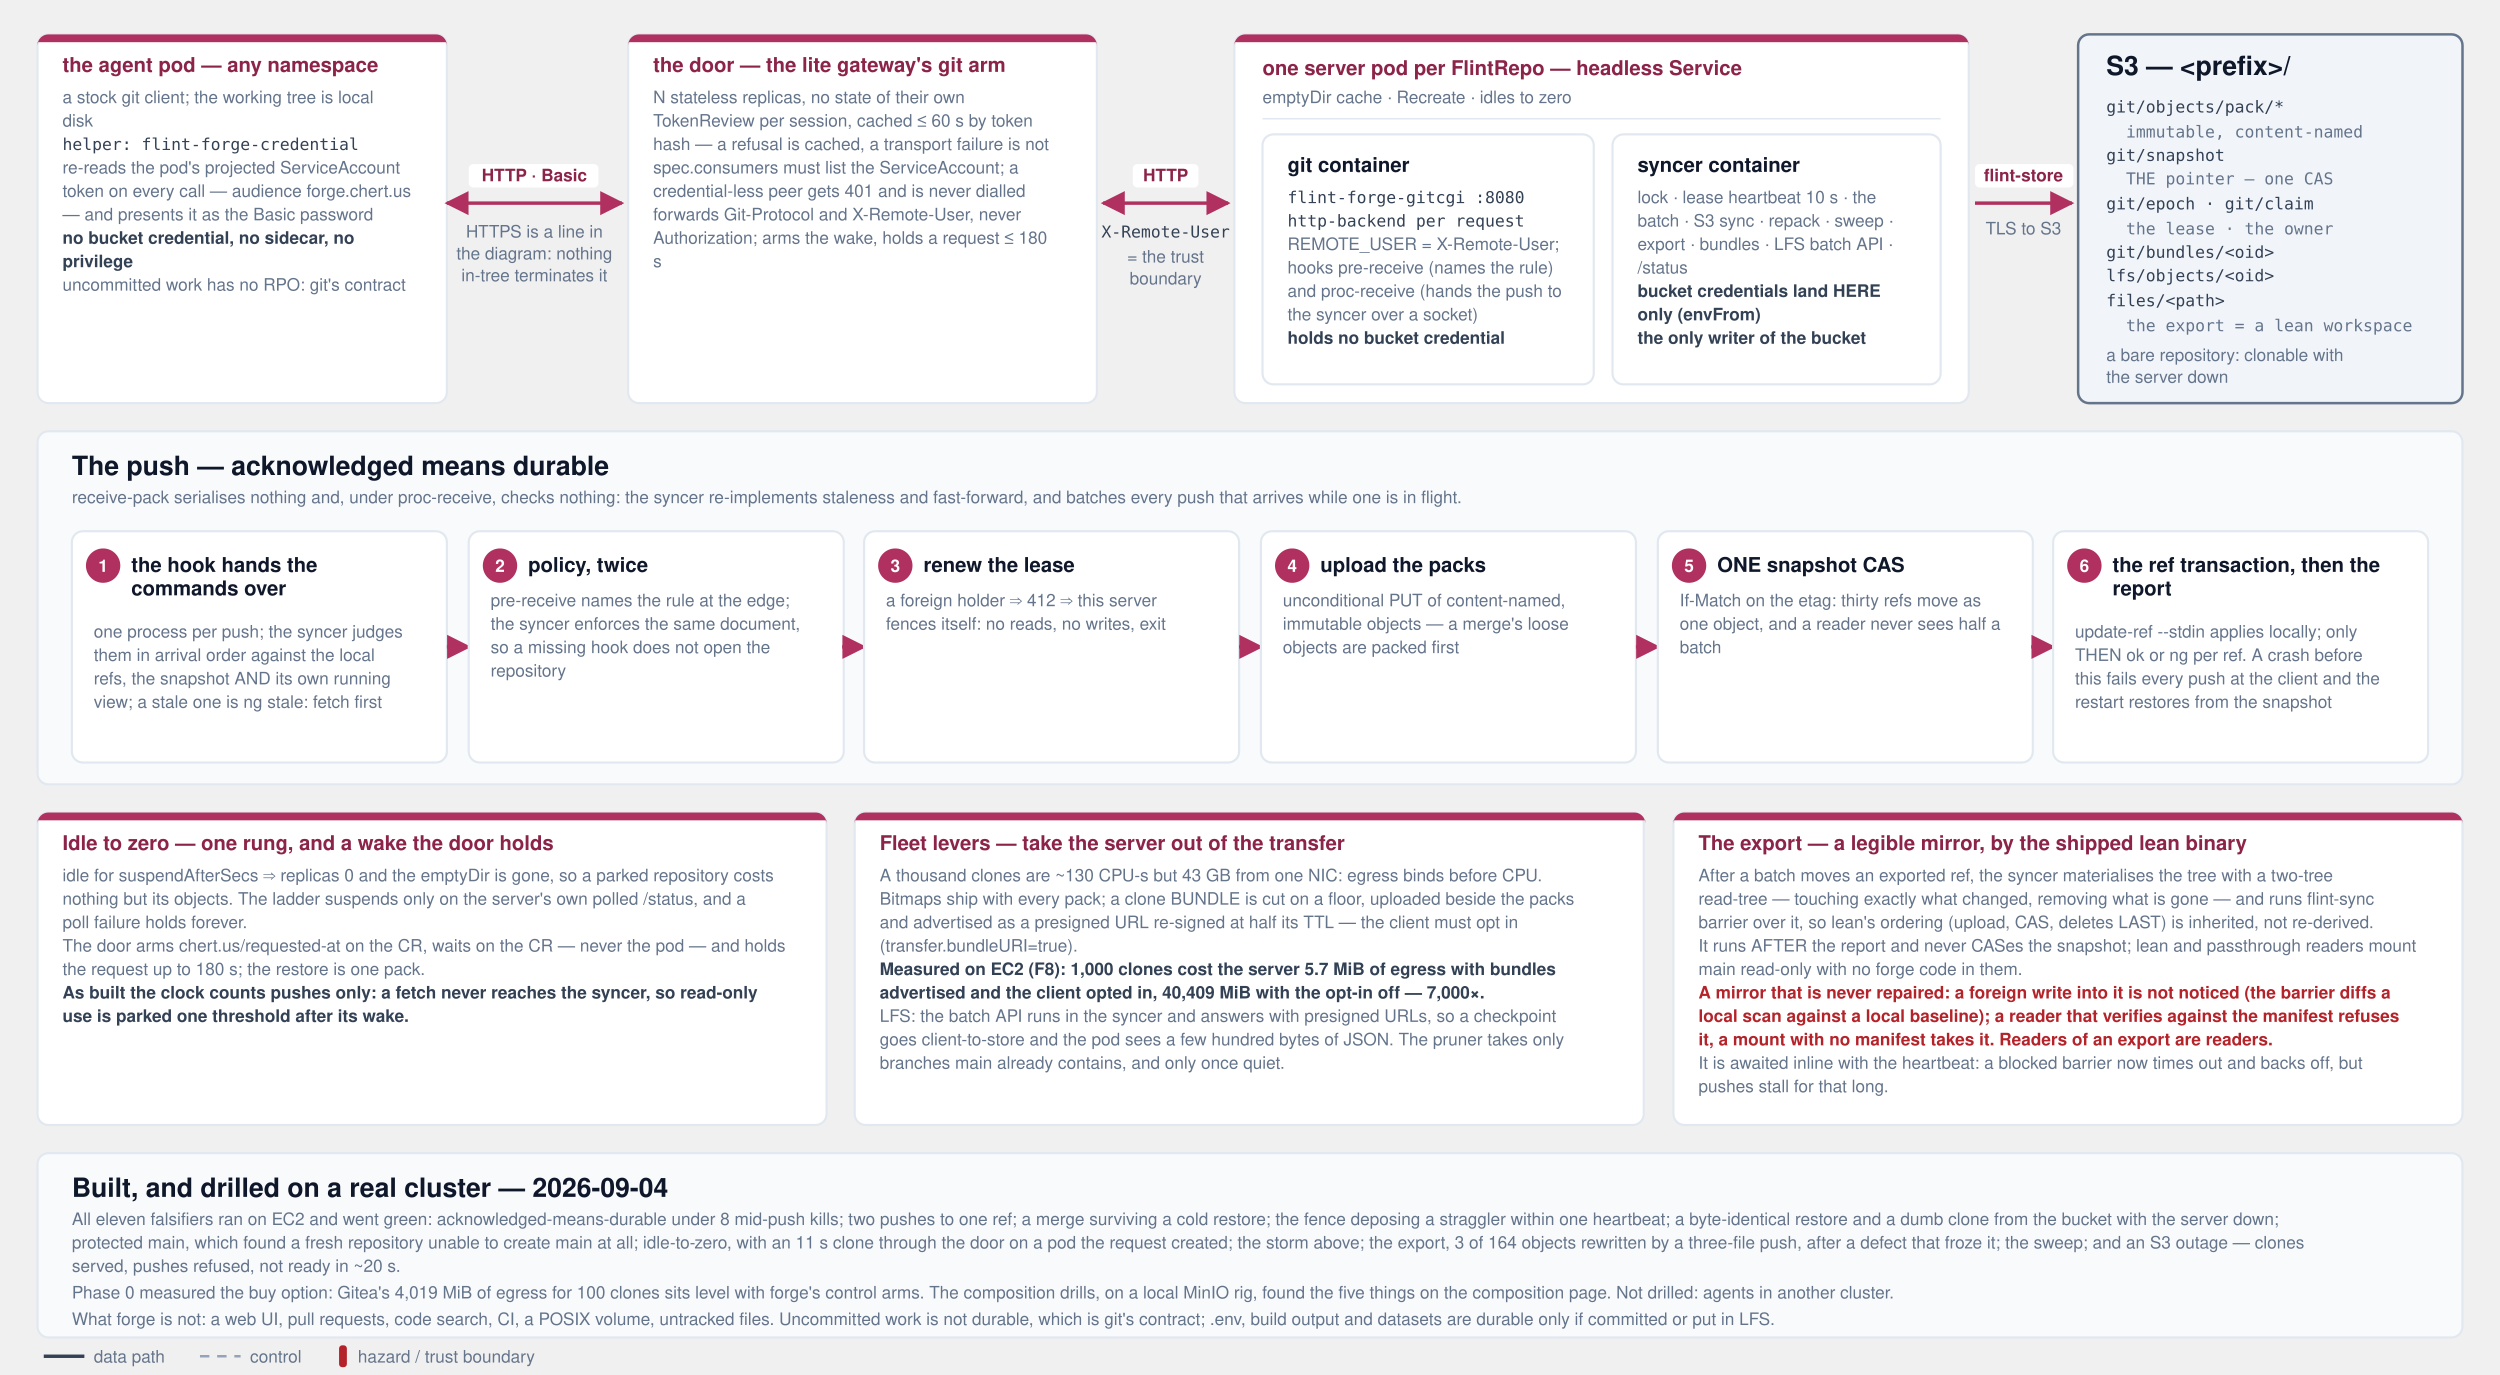
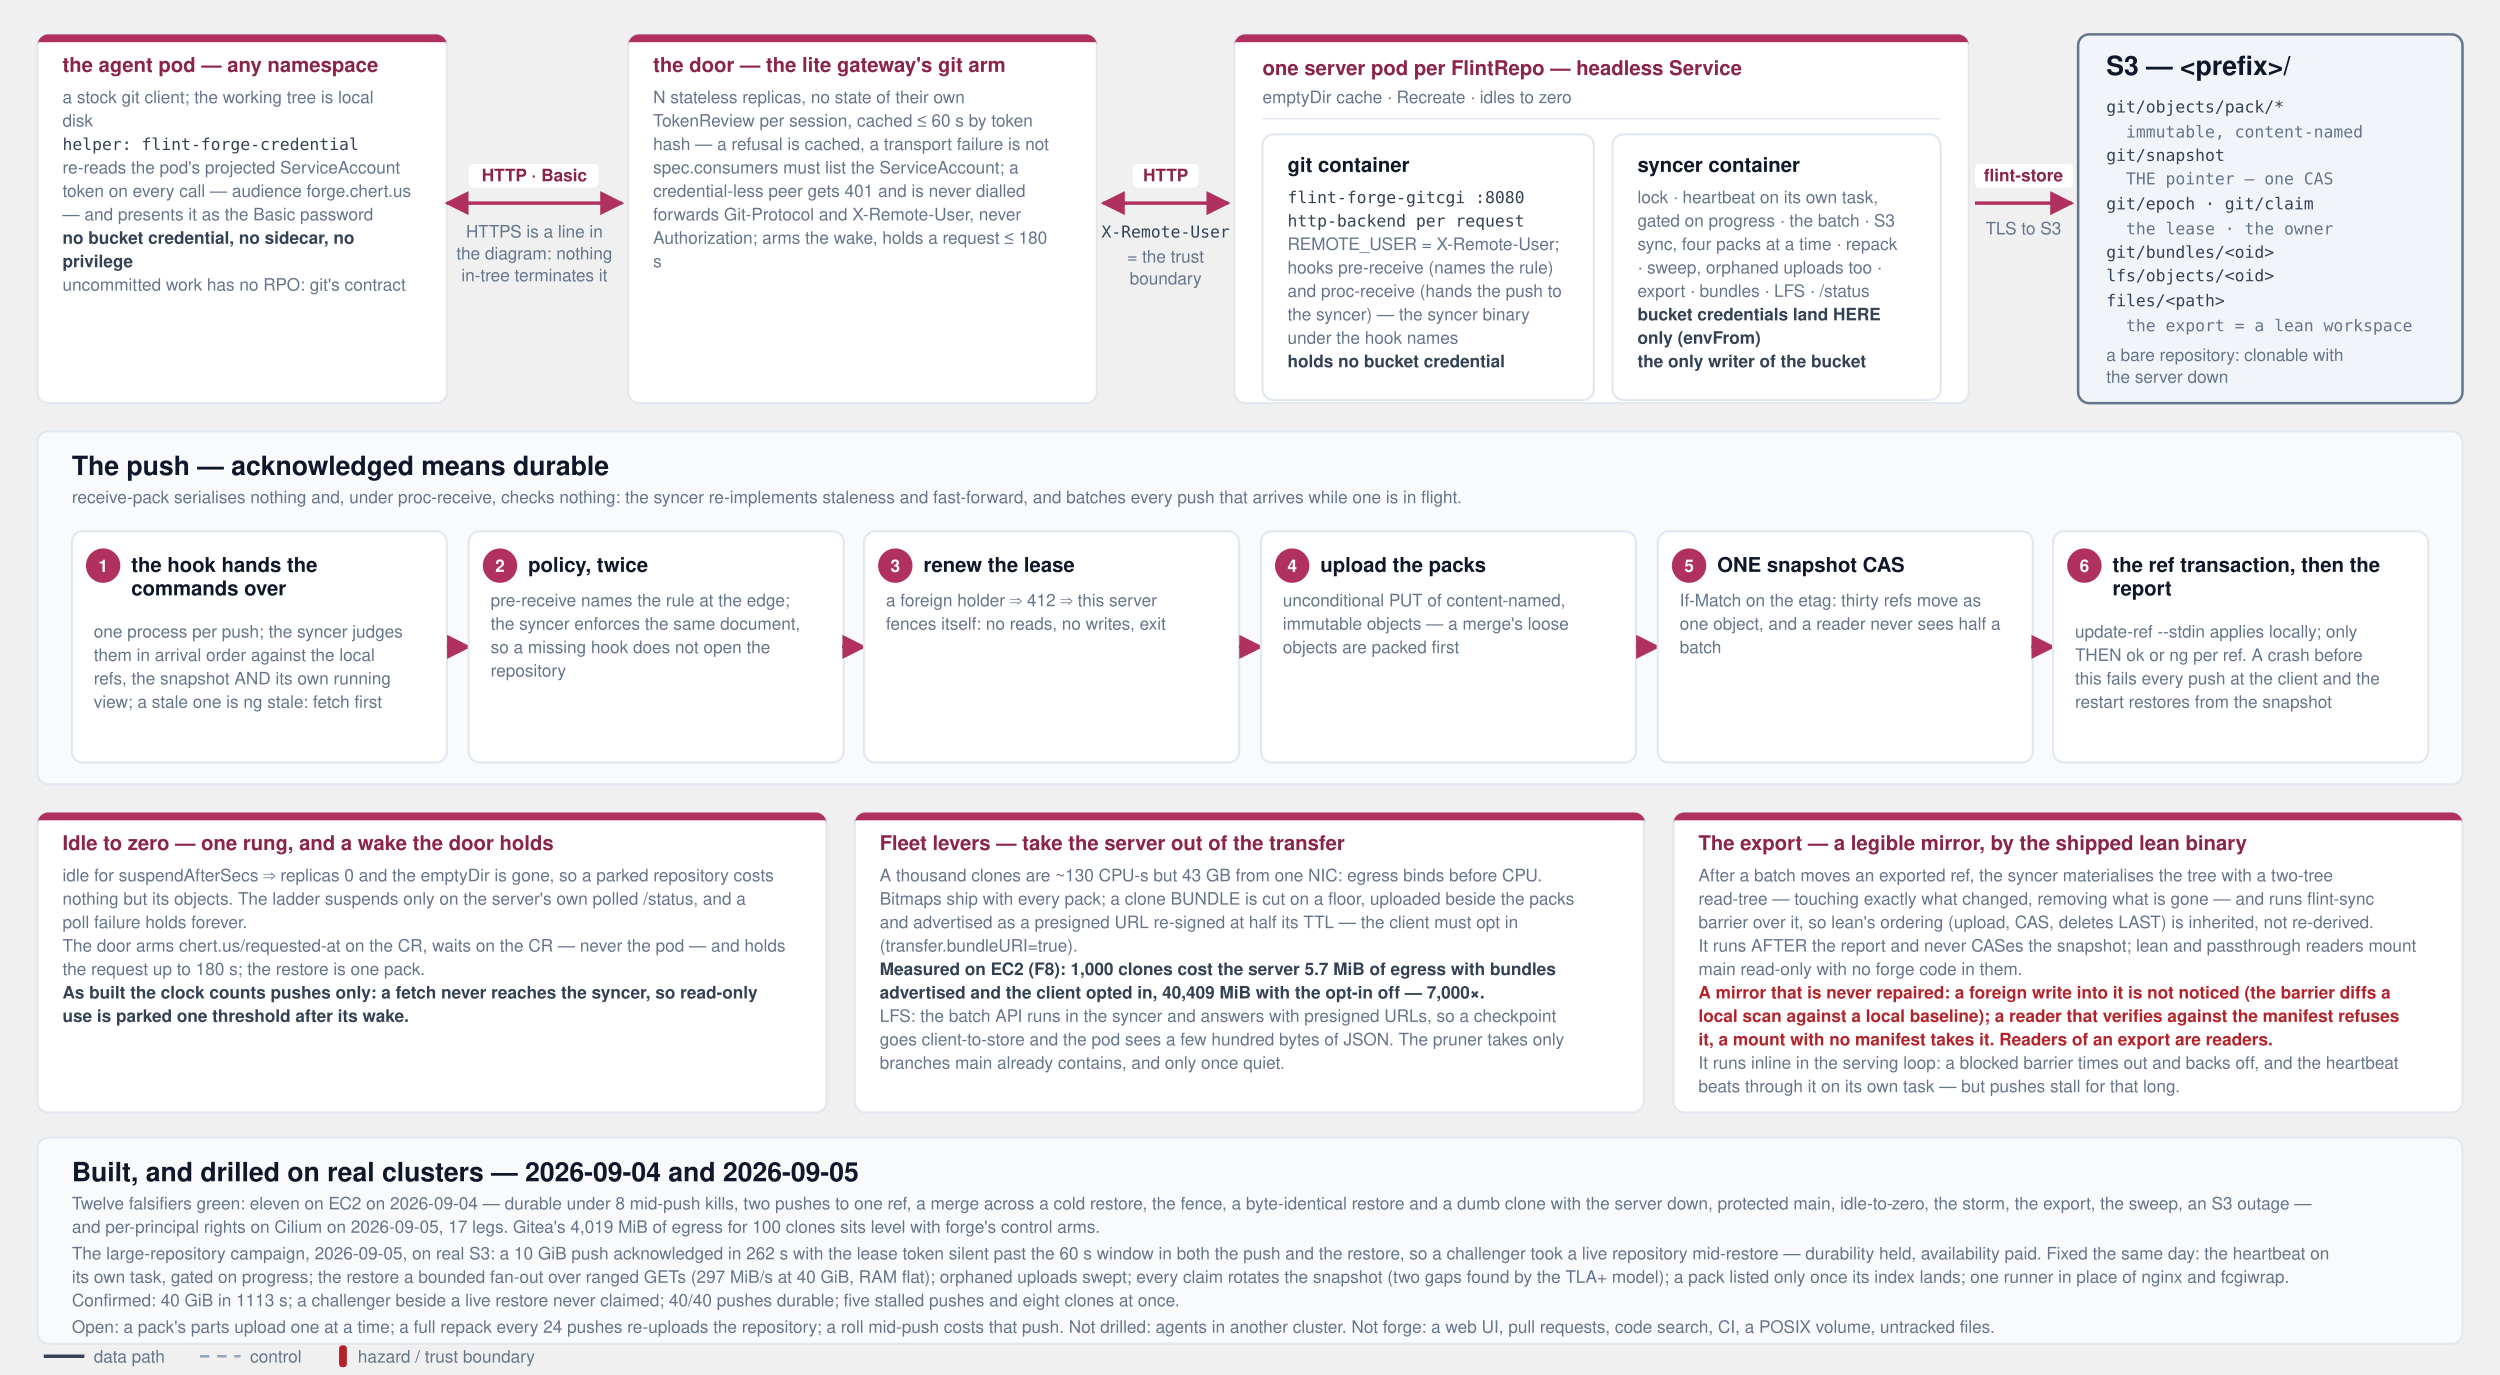
<svg xmlns="http://www.w3.org/2000/svg" viewBox="0 0 1600 880" role="img" aria-label="flint-forge: an agent pod runs stock git with a credential helper that presents the pod's projected ServiceAccount token as the Basic password. The door — the lite gateway's git arm — verifies it by TokenReview, checks the repository's consumers and routes to one server pod per repository, where flint's CGI runner and git-http-backend serve the smart protocol and hooks hand every push to one syncer. The syncer batches pushes, uploads packs, CASes one snapshot and only then reports ok; S3 holds a bare repository, a lease, clone bundles, LFS objects and an optional export that is a valid lean workspace.">
  <style>
  text{font-family:"Helvetica Neue",Helvetica,Arial,sans-serif;fill:#0f172a}
  .t1{font-size:17.0px;font-weight:600}
  .t2{font-size:13.0px;font-weight:600}
  .t3{font-size:12.0px}
  .t3b{font-size:12.0px;font-weight:600;fill:#334155}
  .t4{font-size:11.0px;fill:#64748b}
  .t4b{font-size:11.0px;font-weight:600;fill:#334155}
  .mono{font-family:Menlo,"SF Mono",Consolas,monospace;font-size:10.5px;fill:#334155}
  .mute{fill:#64748b}
  .cap{font-size:9.5px;font-weight:600;letter-spacing:.1em;fill:#64748b}
  .num{font-size:11.0px;font-weight:600;fill:#ffffff}
  .on{font-size:13.0px;font-weight:600;fill:#ffffff}
  .onsub{font-size:11.0px;fill:#ffffff;opacity:.85}
  .c-red{fill:#b4232a}
  .c-lite{fill:#184f95} .c-lean{fill:#0f7a55} .c-pass{fill:#7d530c} .c-forge{fill:#8c2449}
  .f-lite{fill:#184f95} .f-lean{fill:#1baf7a} .f-pass{fill:#a06b12} .f-forge{fill:#b03060}
  .f-red{fill:#b4232a} .f-ink{fill:#334155}
  .b-lite{fill:#eef3fa;stroke:#184f95;stroke-width:1.4} .b-lean{fill:#ecf8f2;stroke:#1baf7a;stroke-width:1.4} .b-pass{fill:#faf3e6;stroke:#a06b12;stroke-width:1.4} .b-forge{fill:#faedf2;stroke:#b03060;stroke-width:1.4}
  .hd-lite{fill:#184f95} .hd-lean{fill:#0f7a55} .hd-pass{fill:#7d530c} .hd-forge{fill:#8c2449}
  .hd-lbl{fill:#334155}
  .l-lite{stroke:#184f95;stroke-width:2.2;fill:none} .l-lean{stroke:#1baf7a;stroke-width:2.2;fill:none} .l-pass{stroke:#a06b12;stroke-width:2.2;fill:none} .l-forge{stroke:#b03060;stroke-width:2.2;fill:none}
  .l-ctl{stroke:#94a3b8;stroke-width:1.6;fill:none}
  .l-ink{stroke:#334155;stroke-width:2.2;fill:none}
  .l-red{stroke:#b4232a;stroke-width:2.2;fill:none}
  .bx{fill:#ffffff;stroke:#e2e8f0;stroke-width:1.4}
  .panel{fill:#f8fafc;stroke:#e2e8f0;stroke-width:1.4}
  .s3{fill:#f1f5f9;stroke:#64748b;stroke-width:1.6}
  .grp{fill:none;stroke:#94a3b8;stroke-width:1.3;stroke-dasharray:7 5}
  .hair{stroke:#e2e8f0;stroke-width:1}
  .lbl{fill:#f8fafc} .rowb{fill:#fbfcfd}
  .frame{fill:none;stroke:#e2e8f0;stroke-width:1.2}
  .halo{fill:#ffffff}
  .chip{fill:#f8fafc;stroke:#e2e8f0;stroke-width:1}
  .chip-red{fill:#b4232a}
  .chip-lite{fill:#184f95} .chip-lean{fill:#0f7a55} .chip-pass{fill:#7d530c} .chip-forge{fill:#8c2449}
  .chip .cap{fill:#334155}
  /* On a filled shape. Last on purpose: a class beats a presentation
     attribute, so this must win over .t4/.cap/.mono. */
  .on,.num,.onsub{fill:#ffffff}
  .cap.on{fill:#ffffff}
</style>
  <defs>
    <marker id="a-lite" viewBox="0 0 10 10" refX="9" refY="5" markerWidth="7" markerHeight="7" orient="auto-start-reverse">
      <path d="M0,0 L10,5 L0,10 z" fill="#184f95" />
    </marker>
    <marker id="a-lean" viewBox="0 0 10 10" refX="9" refY="5" markerWidth="7" markerHeight="7" orient="auto-start-reverse">
      <path d="M0,0 L10,5 L0,10 z" fill="#1baf7a" />
    </marker>
    <marker id="a-pass" viewBox="0 0 10 10" refX="9" refY="5" markerWidth="7" markerHeight="7" orient="auto-start-reverse">
      <path d="M0,0 L10,5 L0,10 z" fill="#a06b12" />
    </marker>
    <marker id="a-forge" viewBox="0 0 10 10" refX="9" refY="5" markerWidth="7" markerHeight="7" orient="auto-start-reverse">
      <path d="M0,0 L10,5 L0,10 z" fill="#b03060" />
    </marker>
    <marker id="a-ctl" viewBox="0 0 10 10" refX="9" refY="5" markerWidth="7" markerHeight="7" orient="auto-start-reverse">
      <path d="M0,0 L10,5 L0,10 z" fill="#94a3b8" />
    </marker>
    <marker id="a-ink" viewBox="0 0 10 10" refX="9" refY="5" markerWidth="7" markerHeight="7" orient="auto-start-reverse">
      <path d="M0,0 L10,5 L0,10 z" fill="#334155" />
    </marker>
    <marker id="a-red" viewBox="0 0 10 10" refX="9" refY="5" markerWidth="7" markerHeight="7" orient="auto-start-reverse">
      <path d="M0,0 L10,5 L0,10 z" fill="#b4232a" />
    </marker>
  </defs>
  <rect x="24" y="22" width="262" height="236" rx="7" class="bx" />
  <path class="f-forge" d="M31,22 H279 A7,7 0 0 1 286,29 V27 H24 V29 A7,7 0 0 1 31,22 Z" />
  <text class="t2 c-forge" x="40" y="46">the agent pod — any namespace</text>
  <text class="t4" x="40" y="66">a stock git client; the working tree is local</text>
  <text class="t4" x="40" y="81">disk</text>
  <text class="mono" x="40" y="96" xml:space="preserve">helper: flint-forge-credential</text>
  <text class="t4" x="40" y="111">re-reads the pod's projected ServiceAccount</text>
  <text class="t4" x="40" y="126">token on every call — audience forge.chert.us</text>
  <text class="t4" x="40" y="141">— and presents it as the Basic password</text>
  <text class="t4b" x="40" y="156">no bucket credential, no sidecar, no</text>
  <text class="t4b" x="40" y="171">privilege</text>
  <text class="t4" x="40" y="186">uncommitted work has no RPO: git's contract</text>
  <line class="l-forge" x1="286" y1="130" x2="398" y2="130" marker-start="url(#a-forge)" marker-end="url(#a-forge)" />
  <rect x="300" y="105" width="83" height="15" rx="3" class="halo" />
  <text class="t4b c-forge" x="342" y="116" style="text-anchor:middle">HTTP · Basic</text>
  <text class="t4" x="342" y="152" style="text-anchor:middle">HTTPS is a line in</text>
  <text class="t4" x="342" y="166" style="text-anchor:middle">the diagram: nothing</text>
  <text class="t4" x="342" y="180" style="text-anchor:middle">in-tree terminates it</text>
  <rect x="402" y="22" width="300" height="236" rx="7" class="bx" />
  <path class="f-forge" d="M409,22 H695 A7,7 0 0 1 702,29 V27 H402 V29 A7,7 0 0 1 409,22 Z" />
  <text class="t2 c-forge" x="418" y="46">the door — the lite gateway's git arm</text>
  <text class="t4" x="418" y="66">N stateless replicas, no state of their own</text>
  <text class="t4" x="418" y="81">TokenReview per session, cached ≤ 60 s by token</text>
  <text class="t4" x="418" y="96">hash — a refusal is cached, a transport failure is not</text>
  <text class="t4" x="418" y="111">spec.consumers must list the ServiceAccount; a</text>
  <text class="t4" x="418" y="126">credential-less peer gets 401 and is never dialled</text>
  <text class="t4" x="418" y="141">forwards Git-Protocol and X-Remote-User, never</text>
  <text class="t4" x="418" y="156">Authorization; arms the wake, holds a request ≤ 180</text>
  <text class="t4" x="418" y="171">s</text>
  <line class="l-forge" x1="706" y1="130" x2="786" y2="130" marker-start="url(#a-forge)" marker-end="url(#a-forge)" />
  <rect x="725" y="105" width="42" height="15" rx="3" class="halo" />
  <text class="t4b c-forge" x="746" y="116" style="text-anchor:middle">HTTP</text>
  <text class="mono" x="746" y="152" style="text-anchor:middle" xml:space="preserve">X-Remote-User</text>
  <text class="t4" x="746" y="168" style="text-anchor:middle">= the trust</text>
  <text class="t4" x="746" y="182" style="text-anchor:middle">boundary</text>
  <rect x="790" y="22" width="470" height="236" rx="7" class="bx" />
  <path class="f-forge" d="M797,22 H1253 A7,7 0 0 1 1260,29 V27 H790 V29 A7,7 0 0 1 797,22 Z" />
  <text class="t2 c-forge" x="808" y="48">one server pod per FlintRepo — headless Service</text>
  <text class="t4" x="808" y="66">emptyDir cache · Recreate · idles to zero</text>
  <line class="hair" x1="808" y1="76" x2="1242" y2="76" />
-   <rect x="808" y="86" width="212" height="160" rx="7" class="bx" />
+   <rect x="808" y="86" width="212" height="170" rx="7" class="bx" />
  <text class="t2" x="824" y="110">git container</text>
  <text class="mono" x="824" y="130" xml:space="preserve">flint-forge-gitcgi :8080</text>
  <text class="mono" x="824" y="145" xml:space="preserve">http-backend per request</text>
  <text class="t4" x="824" y="160">REMOTE_USER = X-Remote-User;</text>
  <text class="t4" x="824" y="175">hooks pre-receive (names the rule)</text>
  <text class="t4" x="824" y="190">and proc-receive (hands the push to</text>
-   <text class="t4" x="824" y="205">the syncer over a socket)</text>
-   <text class="t4b" x="824" y="220">holds no bucket credential</text>
-   <rect x="1032" y="86" width="210" height="160" rx="7" class="bx" />
+   <text class="t4" x="824" y="205">the syncer) — the syncer binary</text>
+   <text class="t4" x="824" y="220">under the hook names</text>
+   <text class="t4b" x="824" y="235">holds no bucket credential</text>
+   <rect x="1032" y="86" width="210" height="170" rx="7" class="bx" />
  <text class="t2" x="1048" y="110">syncer container</text>
-   <text class="t4" x="1048" y="130">lock · lease heartbeat 10 s · the</text>
-   <text class="t4" x="1048" y="145">batch · S3 sync · repack · sweep ·</text>
-   <text class="t4" x="1048" y="160">export · bundles · LFS batch API ·</text>
-   <text class="t4" x="1048" y="175">/status</text>
-   <text class="t4b" x="1048" y="190">bucket credentials land HERE</text>
-   <text class="t4b" x="1048" y="205">only (envFrom)</text>
-   <text class="t4b" x="1048" y="220">the only writer of the bucket</text>
+   <text class="t4" x="1048" y="130">lock · heartbeat on its own task,</text>
+   <text class="t4" x="1048" y="145">gated on progress · the batch · S3</text>
+   <text class="t4" x="1048" y="160">sync, four packs at a time · repack</text>
+   <text class="t4" x="1048" y="175">· sweep, orphaned uploads too ·</text>
+   <text class="t4" x="1048" y="190">export · bundles · LFS · /status</text>
+   <text class="t4b" x="1048" y="205">bucket credentials land HERE</text>
+   <text class="t4b" x="1048" y="220">only (envFrom)</text>
+   <text class="t4b" x="1048" y="235">the only writer of the bucket</text>
  <line class="l-forge" x1="1264" y1="130" x2="1326" y2="130" marker-end="url(#a-forge)" />
  <rect x="1264" y="105" width="63" height="15" rx="3" class="halo" />
  <text class="t4b c-forge" x="1295" y="116" style="text-anchor:middle">flint-store</text>
  <text class="t4" x="1295" y="150" style="text-anchor:middle">TLS to S3</text>
  <rect x="1330" y="22" width="246" height="236" rx="7" class="s3" />
  <text class="t1" x="1348" y="48">S3 — &lt;prefix&gt;/</text>
  <text class="mono" x="1348" y="72" xml:space="preserve">git/objects/pack/*</text>
  <text class="mono mute" x="1348" y="88" xml:space="preserve">  immutable, content-named</text>
  <text class="mono" x="1348" y="103" xml:space="preserve">git/snapshot</text>
  <text class="mono mute" x="1348" y="118" xml:space="preserve">  THE pointer — one CAS</text>
  <text class="mono" x="1348" y="134" xml:space="preserve">git/epoch · git/claim</text>
  <text class="mono mute" x="1348" y="150" xml:space="preserve">  the lease · the owner</text>
  <text class="mono" x="1348" y="165" xml:space="preserve">git/bundles/&lt;oid&gt;</text>
  <text class="mono" x="1348" y="180" xml:space="preserve">lfs/objects/&lt;oid&gt;</text>
  <text class="mono" x="1348" y="196" xml:space="preserve">files/&lt;path&gt;</text>
  <text class="mono mute" x="1348" y="212" xml:space="preserve">  the export = a lean workspace</text>
  <text class="t4" x="1348" y="231">a bare repository: clonable with</text>
  <text class="t4" x="1348" y="245">the server down</text>
  <rect x="24" y="276" width="1552" height="226" rx="7" class="panel" />
  <text class="t1" x="46" y="304">The push — acknowledged means durable</text>
  <text class="t4" x="46" y="322">receive-pack serialises nothing and, under proc-receive, checks nothing: the syncer re-implements staleness and fast-forward, and batches every push that arrives while one is in flight.</text>
  <rect x="46" y="340" width="240" height="148" rx="7" class="bx" />
  <circle cx="66" cy="362" r="11" class="f-forge" />
  <text class="num" x="66" y="366" style="text-anchor:middle">1</text>
  <text class="t2" x="84" y="366">the hook hands the</text>
  <text class="t2" x="84" y="381">commands over</text>
  <text class="t4" x="60" y="408">one process per push; the syncer judges</text>
  <text class="t4" x="60" y="423">them in arrival order against the local</text>
  <text class="t4" x="60" y="438">refs, the snapshot AND its own running</text>
  <text class="t4" x="60" y="453">view; a stale one is ng stale: fetch first</text>
  <line class="l-forge" x1="286" y1="414" x2="300" y2="414" marker-end="url(#a-forge)" />
  <rect x="300" y="340" width="240" height="148" rx="7" class="bx" />
  <circle cx="320" cy="362" r="11" class="f-forge" />
  <text class="num" x="320" y="366" style="text-anchor:middle">2</text>
  <text class="t2" x="338" y="366">policy, twice</text>
  <text class="t4" x="314" y="388">pre-receive names the rule at the edge;</text>
  <text class="t4" x="314" y="403">the syncer enforces the same document,</text>
  <text class="t4" x="314" y="418">so a missing hook does not open the</text>
  <text class="t4" x="314" y="433">repository</text>
  <line class="l-forge" x1="539" y1="414" x2="553" y2="414" marker-end="url(#a-forge)" />
  <rect x="553" y="340" width="240" height="148" rx="7" class="bx" />
  <circle cx="573" cy="362" r="11" class="f-forge" />
  <text class="num" x="573" y="366" style="text-anchor:middle">3</text>
  <text class="t2" x="591" y="366">renew the lease</text>
  <text class="t4" x="567" y="388">a foreign holder ⇒ 412 ⇒ this server</text>
  <text class="t4" x="567" y="403">fences itself: no reads, no writes, exit</text>
  <line class="l-forge" x1="793" y1="414" x2="807" y2="414" marker-end="url(#a-forge)" />
  <rect x="807" y="340" width="240" height="148" rx="7" class="bx" />
  <circle cx="827" cy="362" r="11" class="f-forge" />
  <text class="num" x="827" y="366" style="text-anchor:middle">4</text>
  <text class="t2" x="845" y="366">upload the packs</text>
  <text class="t4" x="821" y="388">unconditional PUT of content-named,</text>
  <text class="t4" x="821" y="403">immutable objects — a merge's loose</text>
  <text class="t4" x="821" y="418">objects are packed first</text>
  <line class="l-forge" x1="1047" y1="414" x2="1061" y2="414" marker-end="url(#a-forge)" />
  <rect x="1061" y="340" width="240" height="148" rx="7" class="bx" />
  <circle cx="1081" cy="362" r="11" class="f-forge" />
  <text class="num" x="1081" y="366" style="text-anchor:middle">5</text>
  <text class="t2" x="1099" y="366">ONE snapshot CAS</text>
  <text class="t4" x="1075" y="388">If-Match on the etag: thirty refs move as</text>
  <text class="t4" x="1075" y="403">one object, and a reader never sees half a</text>
  <text class="t4" x="1075" y="418">batch</text>
  <line class="l-forge" x1="1300" y1="414" x2="1314" y2="414" marker-end="url(#a-forge)" />
  <rect x="1314" y="340" width="240" height="148" rx="7" class="bx" />
  <circle cx="1334" cy="362" r="11" class="f-forge" />
  <text class="num" x="1334" y="366" style="text-anchor:middle">6</text>
  <text class="t2" x="1352" y="366">the ref transaction, then the</text>
  <text class="t2" x="1352" y="381">report</text>
  <text class="t4" x="1328" y="408">update-ref --stdin applies locally; only</text>
  <text class="t4" x="1328" y="423">THEN ok or ng per ref. A crash before</text>
  <text class="t4" x="1328" y="438">this fails every push at the client and the</text>
  <text class="t4" x="1328" y="453">restart restores from the snapshot</text>
  <text class="t4" x="46" y="496" />
-   <rect x="24" y="520" width="505" height="200" rx="7" class="bx" />
+   <rect x="24" y="520" width="505" height="192" rx="7" class="bx" />
  <path class="f-forge" d="M31,520 H522 A7,7 0 0 1 529,527 V525 H24 V527 A7,7 0 0 1 31,520 Z" />
  <text class="t2 c-forge" x="40" y="544">Idle to zero — one rung, and a wake the door holds</text>
  <text class="t4" x="40" y="564">idle for suspendAfterSecs ⇒ replicas 0 and the emptyDir is gone, so a parked repository costs</text>
  <text class="t4" x="40" y="579">nothing but its objects. The ladder suspends only on the server's own polled /status, and a</text>
  <text class="t4" x="40" y="594">poll failure holds forever.</text>
  <text class="t4" x="40" y="609">The door arms chert.us/requested-at on the CR, waits on the CR — never the pod — and holds</text>
  <text class="t4" x="40" y="624">the request up to 180 s; the restore is one pack.</text>
  <text class="t4b" x="40" y="639">As built the clock counts pushes only: a fetch never reaches the syncer, so read-only</text>
  <text class="t4b" x="40" y="654">use is parked one threshold after its wake.</text>
-   <rect x="547" y="520" width="505" height="200" rx="7" class="bx" />
+   <rect x="547" y="520" width="505" height="192" rx="7" class="bx" />
  <path class="f-forge" d="M554,520 H1046 A7,7 0 0 1 1053,527 V525 H547 V527 A7,7 0 0 1 554,520 Z" />
  <text class="t2 c-forge" x="563" y="544">Fleet levers — take the server out of the transfer</text>
  <text class="t4" x="563" y="564">A thousand clones are ~130 CPU-s but 43 GB from one NIC: egress binds before CPU.</text>
  <text class="t4" x="563" y="579">Bitmaps ship with every pack; a clone BUNDLE is cut on a floor, uploaded beside the packs</text>
  <text class="t4" x="563" y="594">and advertised as a presigned URL re-signed at half its TTL — the client must opt in</text>
  <text class="t4" x="563" y="609">(transfer.bundleURI=true).</text>
  <text class="t4b" x="563" y="624">Measured on EC2 (F8): 1,000 clones cost the server 5.7 MiB of egress with bundles</text>
  <text class="t4b" x="563" y="639">advertised and the client opted in, 40,409 MiB with the opt-in off — 7,000×.</text>
  <text class="t4" x="563" y="654">LFS: the batch API runs in the syncer and answers with presigned URLs, so a checkpoint</text>
  <text class="t4" x="563" y="669">goes client-to-store and the pod sees a few hundred bytes of JSON. The pruner takes only</text>
  <text class="t4" x="563" y="684">branches main already contains, and only once quiet.</text>
-   <rect x="1071" y="520" width="505" height="200" rx="7" class="bx" />
+   <rect x="1071" y="520" width="505" height="192" rx="7" class="bx" />
  <path class="f-forge" d="M1078,520 H1569 A7,7 0 0 1 1576,527 V525 H1071 V527 A7,7 0 0 1 1078,520 Z" />
  <text class="t2 c-forge" x="1087" y="544">The export — a legible mirror, by the shipped lean binary</text>
  <text class="t4" x="1087" y="564">After a batch moves an exported ref, the syncer materialises the tree with a two-tree</text>
  <text class="t4" x="1087" y="579">read-tree — touching exactly what changed, removing what is gone — and runs flint-sync</text>
  <text class="t4" x="1087" y="594">barrier over it, so lean's ordering (upload, CAS, deletes LAST) is inherited, not re-derived.</text>
  <text class="t4" x="1087" y="609">It runs AFTER the report and never CASes the snapshot; lean and passthrough readers mount</text>
  <text class="t4" x="1087" y="624">main read-only with no forge code in them.</text>
  <text class="t4b c-red" x="1087" y="639">A mirror that is never repaired: a foreign write into it is not noticed (the barrier diffs a</text>
  <text class="t4b c-red" x="1087" y="654">local scan against a local baseline); a reader that verifies against the manifest refuses</text>
  <text class="t4b c-red" x="1087" y="669">it, a mount with no manifest takes it. Readers of an export are readers.</text>
-   <text class="t4" x="1087" y="684">It is awaited inline with the heartbeat: a blocked barrier now times out and backs off, but</text>
-   <text class="t4" x="1087" y="699">pushes stall for that long.</text>
-   <rect x="24" y="738" width="1552" height="118" rx="7" class="panel" />
-   <text class="t1" x="46" y="766">Built, and drilled on a real cluster — 2026-09-04</text>
-   <text class="t4" x="46" y="784">All eleven falsifiers ran on EC2 and went green: acknowledged-means-durable under 8 mid-push kills; two pushes to one ref; a merge surviving a cold restore; the fence deposing a straggler within one heartbeat; a byte-identical restore and a dumb clone from the bucket with the server down;</text>
-   <text class="t4" x="46" y="799">protected main, which found a fresh repository unable to create main at all; idle-to-zero, with an 11 s clone through the door on a pod the request created; the storm above; the export, 3 of 164 objects rewritten by a three-file push, after a defect that froze it; the sweep; and an S3 outage — clones</text>
-   <text class="t4" x="46" y="814">served, pushes refused, not ready in ~20 s.</text>
-   <text class="t4" x="46" y="831">Phase 0 measured the buy option: Gitea's 4,019 MiB of egress for 100 clones sits level with forge's control arms. The composition drills, on a local MinIO rig, found the five things on the composition page. Not drilled: agents in another cluster.</text>
-   <text class="t4" x="46" y="848">What forge is not: a web UI, pull requests, code search, CI, a POSIX volume, untracked files. Uncommitted work is not durable, which is git's contract; .env, build output and datasets are durable only if committed or put in LFS.</text>
+   <text class="t4" x="1087" y="684">It runs inline in the serving loop: a blocked barrier times out and backs off, and the heartbeat</text>
+   <text class="t4" x="1087" y="699">beats through it on its own task — but pushes stall for that long.</text>
+   <rect x="24" y="728" width="1552" height="132" rx="7" class="panel" />
+   <text class="t1" x="46" y="756">Built, and drilled on real clusters — 2026-09-04 and 2026-09-05</text>
+   <text class="t4" x="46" y="774">Twelve falsifiers green: eleven on EC2 on 2026-09-04 — durable under 8 mid-push kills, two pushes to one ref, a merge across a cold restore, the fence, a byte-identical restore and a dumb clone with the server down, protected main, idle-to-zero, the storm, the export, the sweep, an S3 outage —</text>
+   <text class="t4" x="46" y="789">and per-principal rights on Cilium on 2026-09-05, 17 legs. Gitea's 4,019 MiB of egress for 100 clones sits level with forge's control arms.</text>
+   <text class="t4" x="46" y="806">The large-repository campaign, 2026-09-05, on real S3: a 10 GiB push acknowledged in 262 s with the lease token silent past the 60 s window in both the push and the restore, so a challenger took a live repository mid-restore — durability held, availability paid. Fixed the same day: the heartbeat on</text>
+   <text class="t4" x="46" y="821">its own task, gated on progress; the restore a bounded fan-out over ranged GETs (297 MiB/s at 40 GiB, RAM flat); orphaned uploads swept; every claim rotates the snapshot (two gaps found by the TLA+ model); a pack listed only once its index lands; one runner in place of nginx and fcgiwrap.</text>
+   <text class="t4" x="46" y="836">Confirmed: 40 GiB in 1113 s; a challenger beside a live restore never claimed; 40/40 pushes durable; five stalled pushes and eight clones at once.</text>
+   <text class="t4" x="46" y="853">Open: a pack's parts upload one at a time; a full repack every 24 pushes re-uploads the repository; a roll mid-push costs that push. Not drilled: agents in another cluster. Not forge: a web UI, pull requests, code search, CI, a POSIX volume, untracked files.</text>
  <line class="l-ink" x1="28" y1="868" x2="54" y2="868" />
  <text class="t4" x="60" y="872">data path</text>
  <line class="l-ctl" x1="127.98" y1="868" x2="153.98" y2="868" stroke-dasharray="6 5" />
  <text class="t4" x="160" y="872">control</text>
  <rect x="217" y="861" width="5" height="14" rx="2" class="f-red" />
  <text class="t4" x="229" y="872">hazard / trust boundary</text>
</svg>
